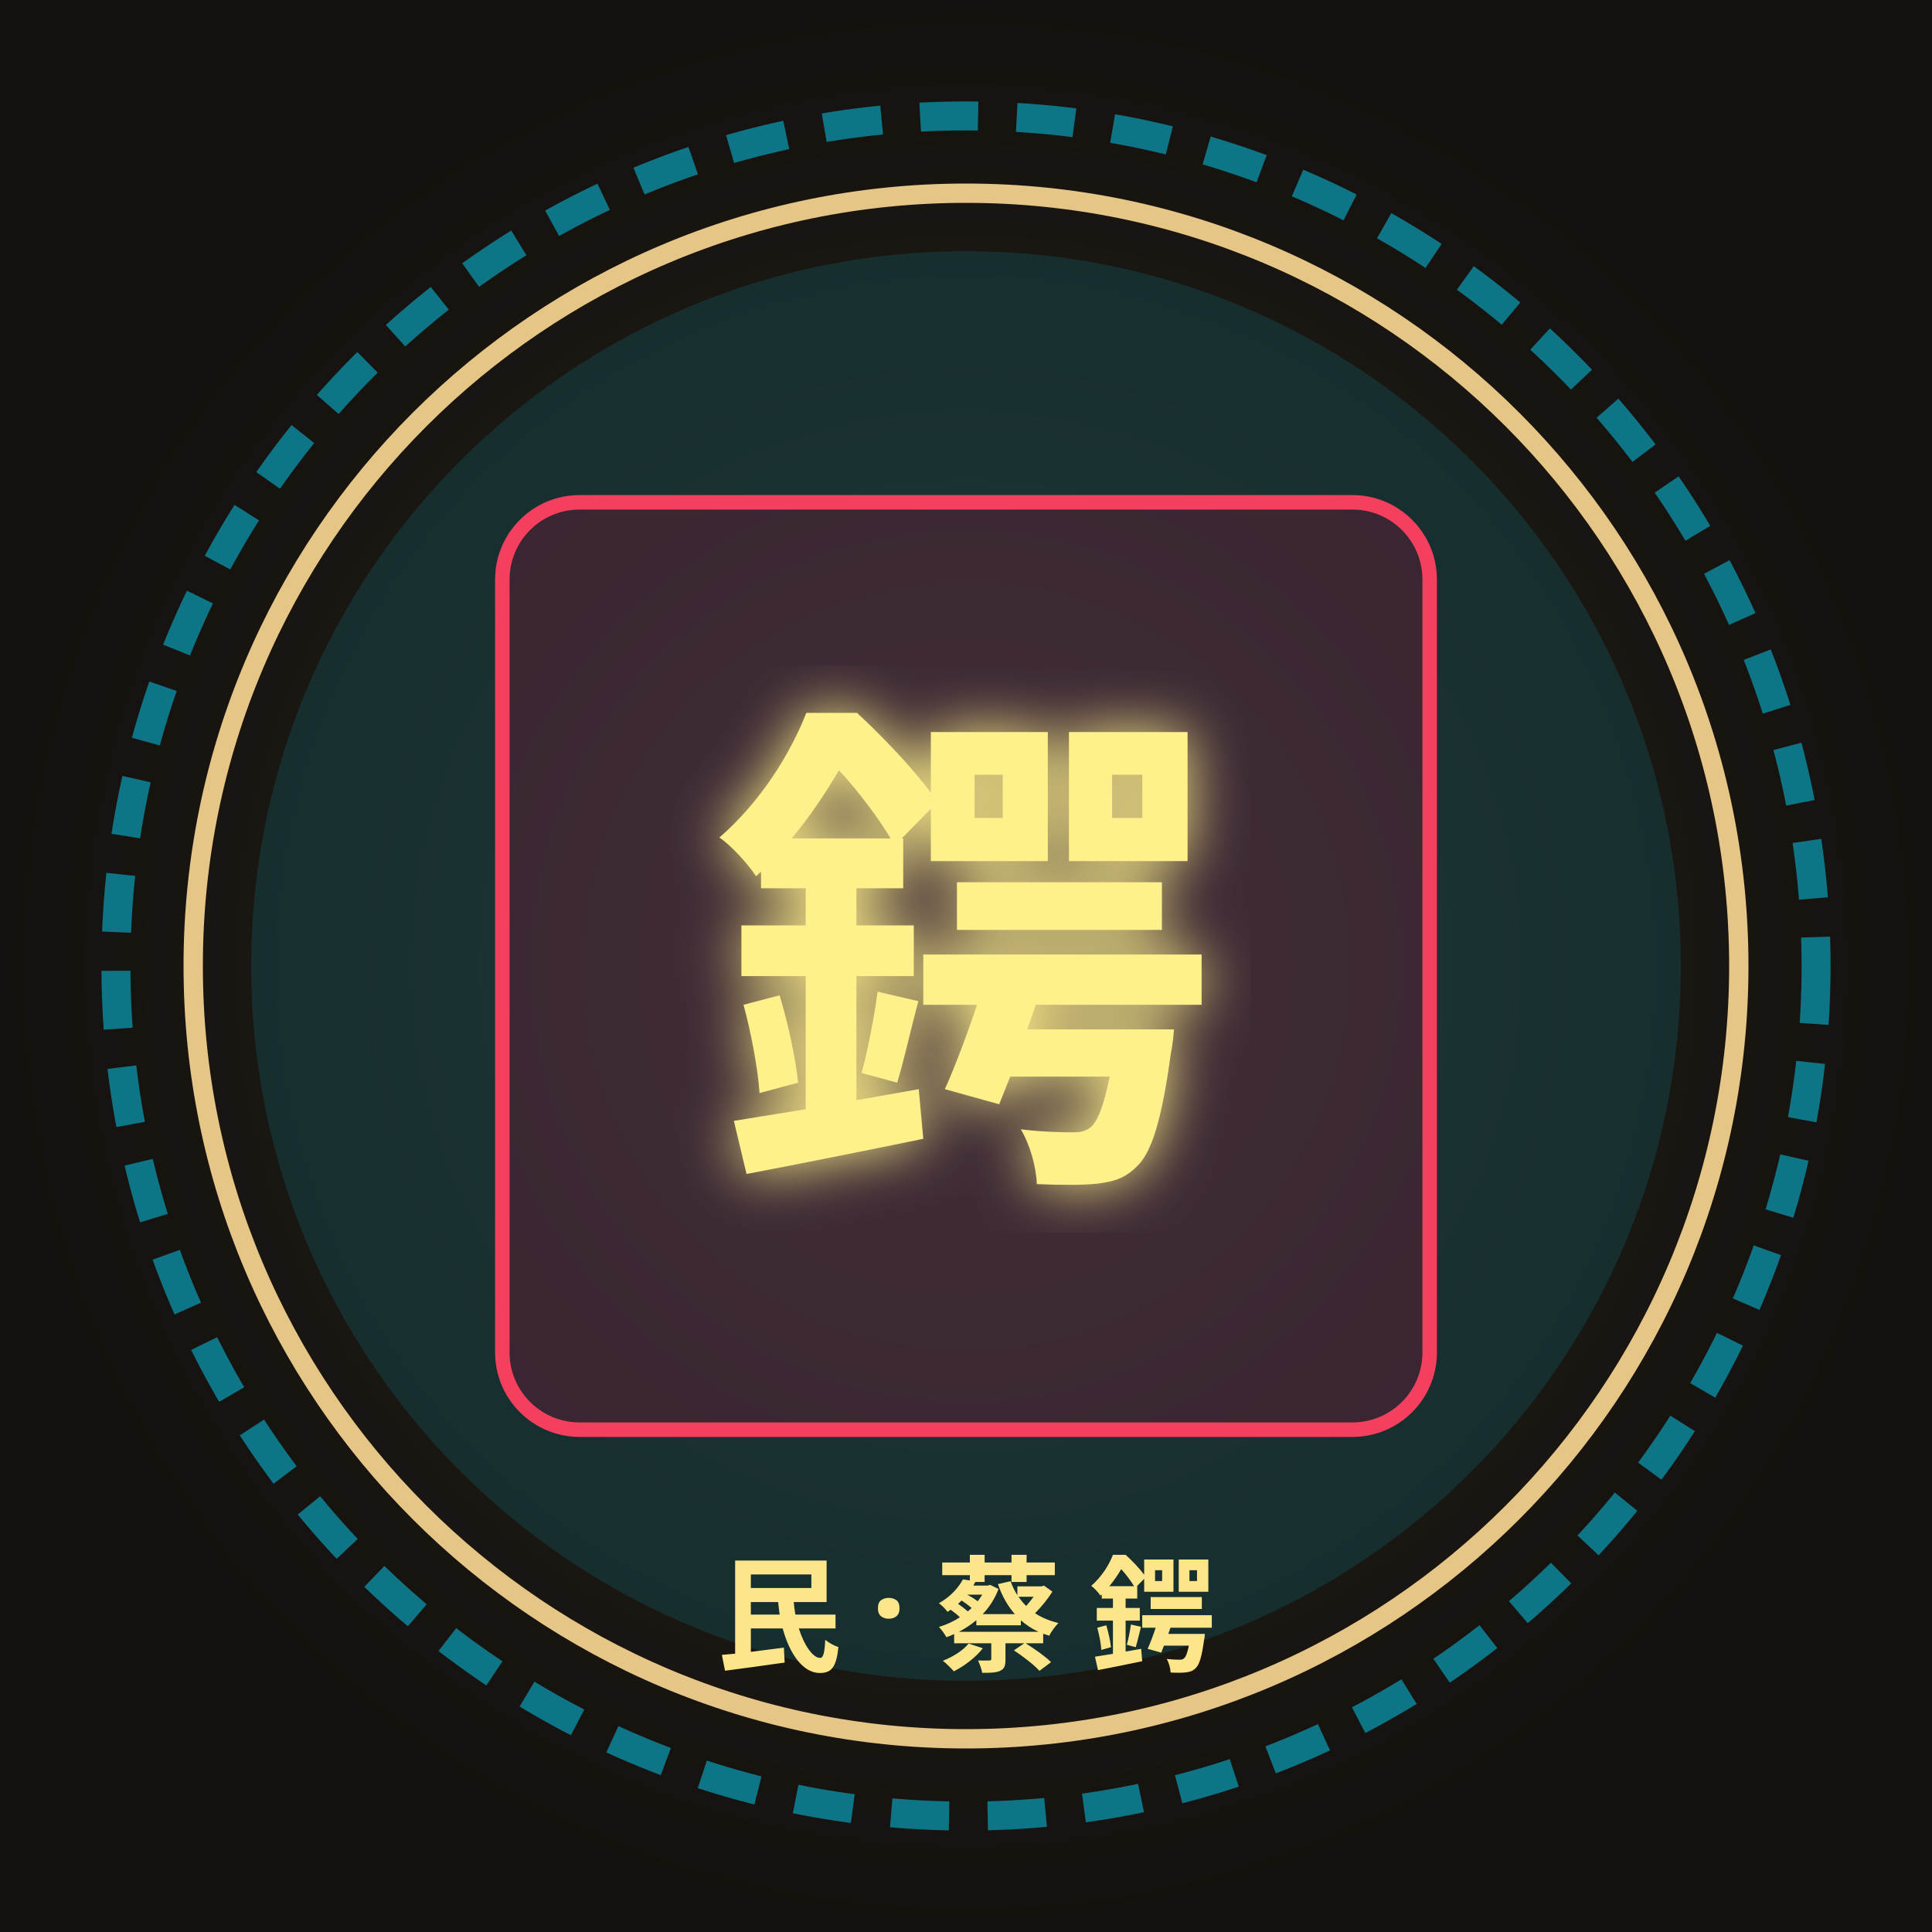
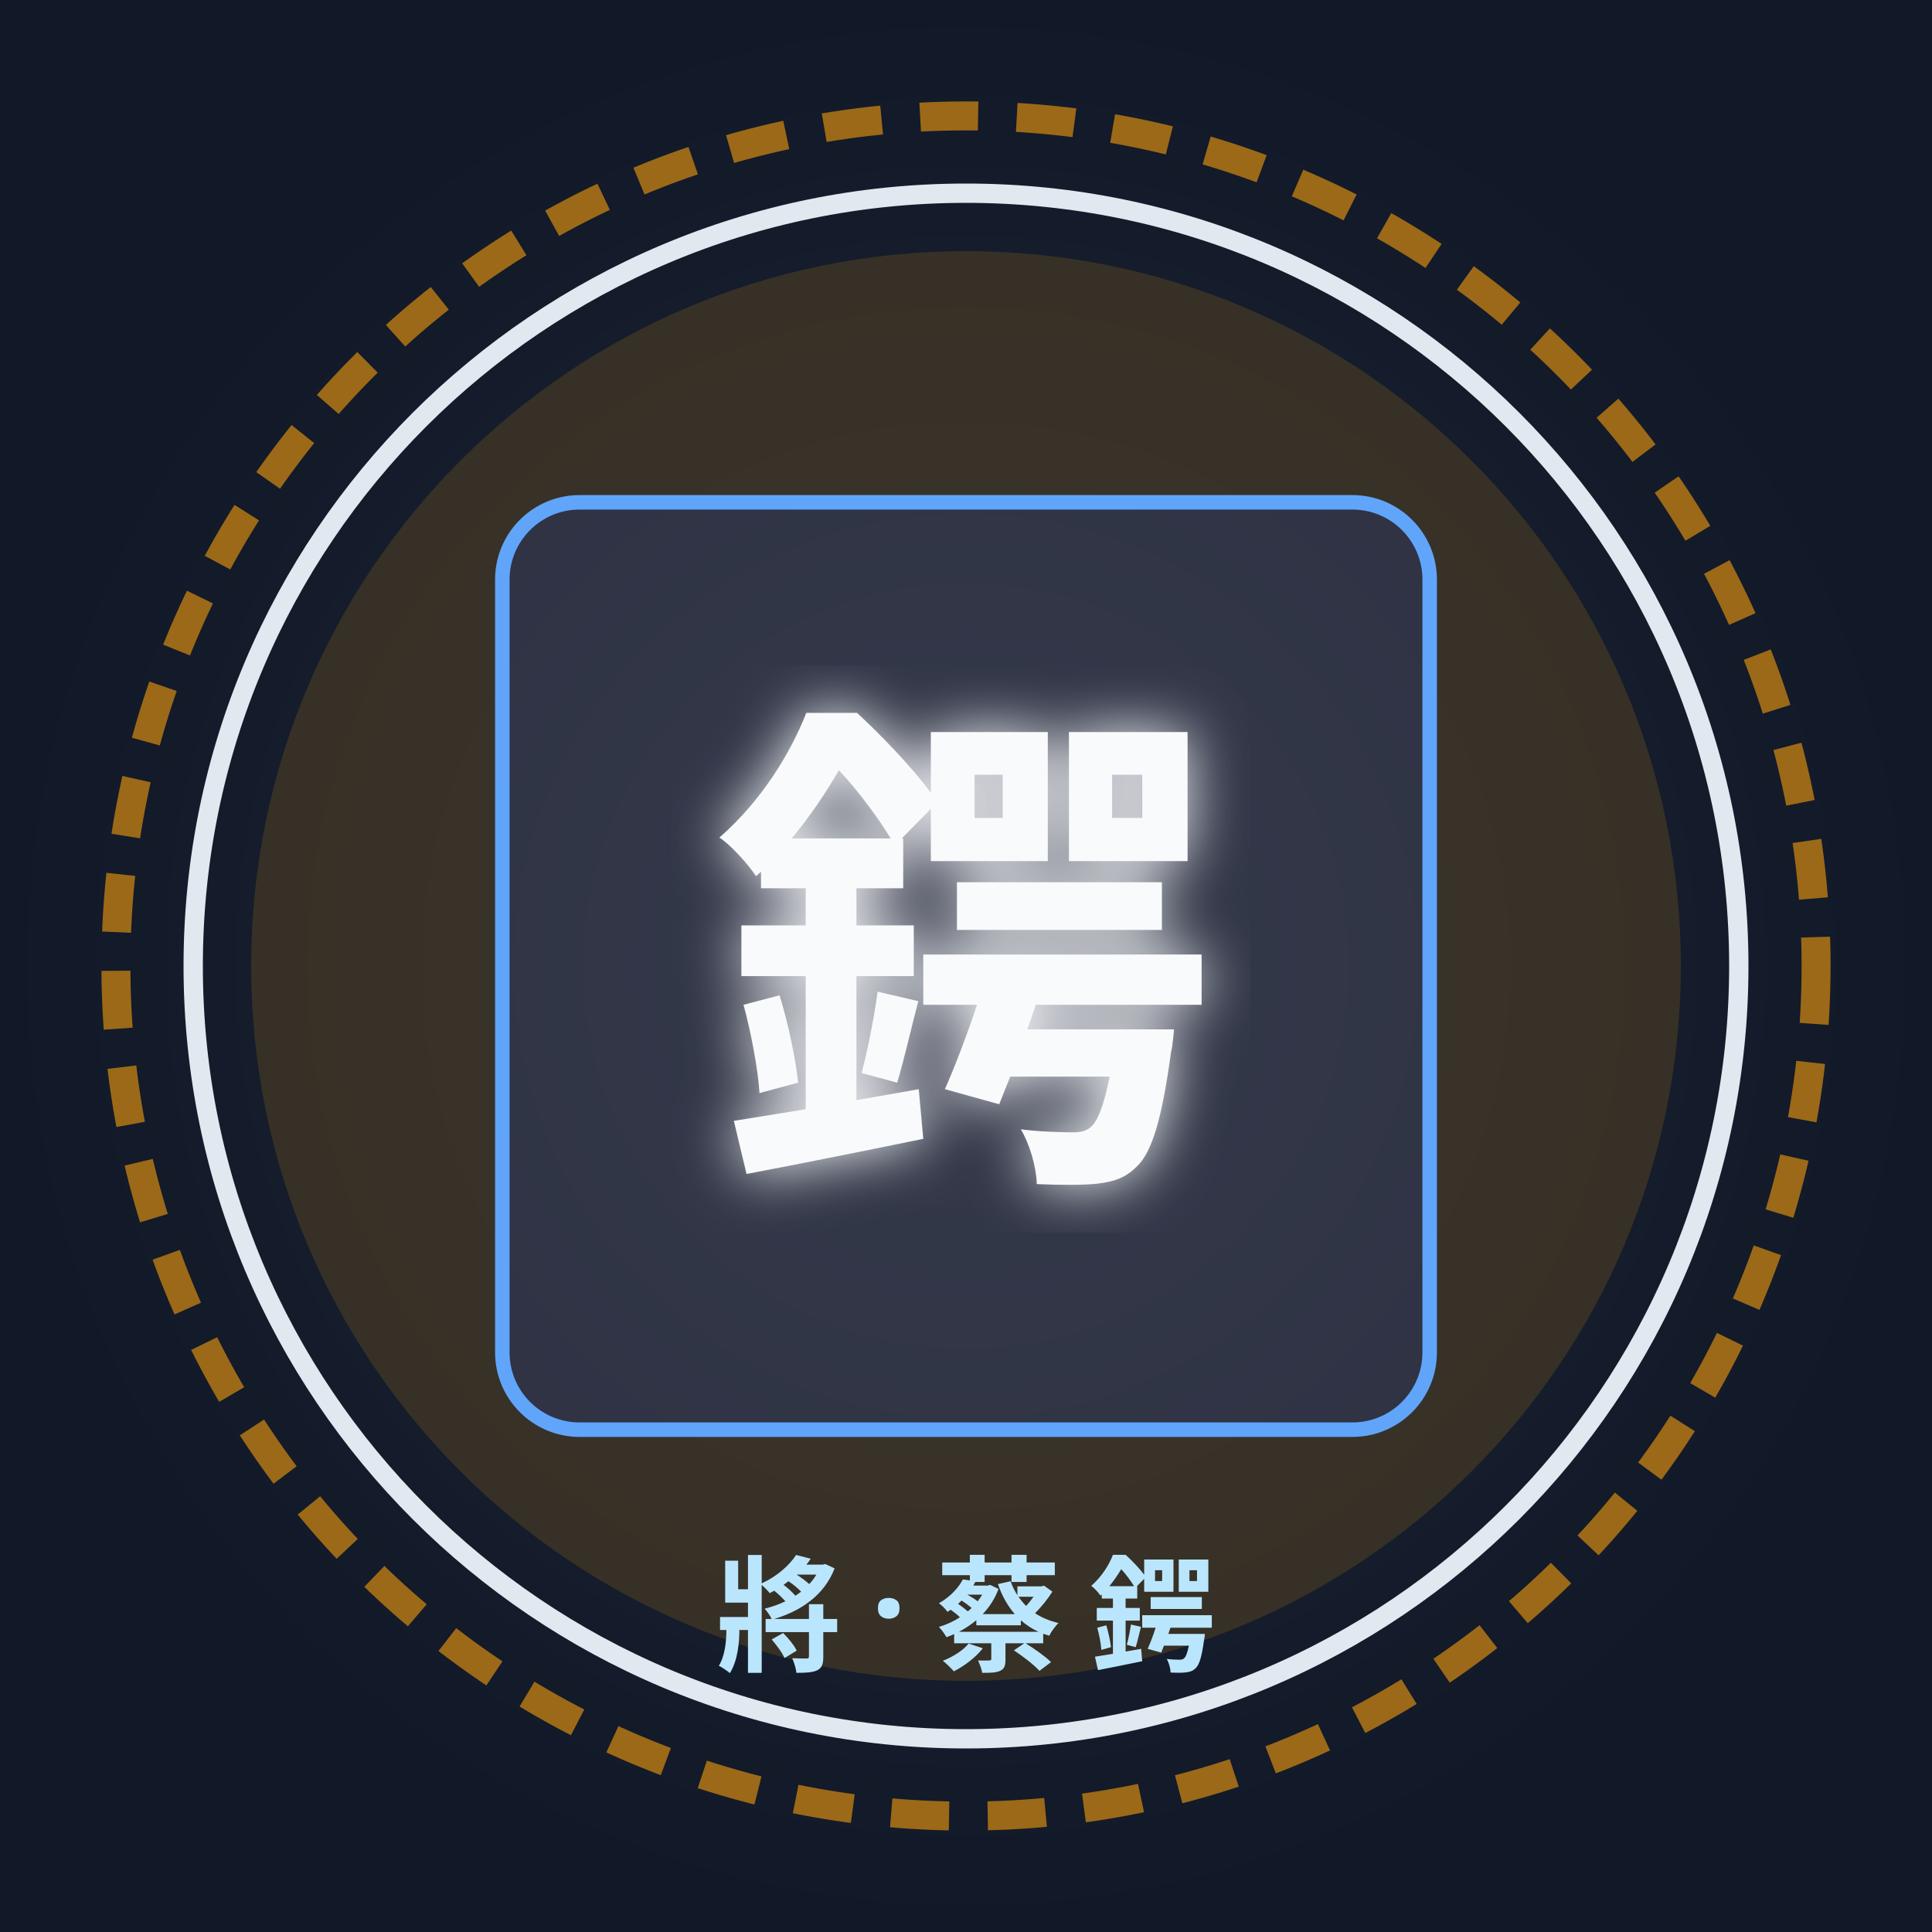
<svg xmlns="http://www.w3.org/2000/svg" viewBox="0 0 200 200" width="200" height="200">
  <defs>
-     <radialGradient id="bgGrad_民_蔡鍔" cx="50%" cy="50%" r="50%">
-       <stop offset="0%" stop-color="#2a241e" />
-       <stop offset="100%" stop-color="#14110e" />
+     <radialGradient id="bgGrad_將_蔡鍔" cx="50%" cy="50%" r="50%">
+       <stop offset="0%" stop-color="#1f2937" />
+       <stop offset="100%" stop-color="#111827" />
    </radialGradient>
-     <filter id="glow_民_蔡鍔">
+     <filter id="glow_將_蔡鍔">
      <feGaussianBlur stdDeviation="3" result="blur" />
      <feComposite in="SourceGraphic" in2="blur" operator="over" />
    </filter>
  </defs>
-   <rect width="200" height="200" fill="url(#bgGrad_民_蔡鍔)" />
-   <circle cx="100" cy="100" r="88" fill="none" stroke="#06b6d4" stroke-width="3" stroke-dasharray="6,4" opacity="0.6" />
-   <circle cx="100" cy="100" r="80" fill="none" stroke="#e6c687" stroke-width="2" />
-   <circle cx="100" cy="100" r="74" fill="#06b6d4" fill-opacity="0.15" />
-   <rect x="52" y="52" width="96" height="96" rx="8" fill="#881337" fill-opacity="0.3" stroke="#f43f5e" stroke-width="1.5" />
-   <text x="100" y="118" font-family="'Noto Serif TC', 'Songti TC', serif" font-size="52" font-weight="900" fill="#fef08a" text-anchor="middle" filter="url(#glow_民_蔡鍔)">鍔</text>
-   <text x="100" y="172" font-family="'Noto Serif TC', sans-serif" font-size="13" font-weight="bold" fill="#fde68a" text-anchor="middle" letter-spacing="3">民·蔡鍔</text>
+   <rect width="200" height="200" fill="url(#bgGrad_將_蔡鍔)" />
+   <circle cx="100" cy="100" r="88" fill="none" stroke="#f59e0b" stroke-width="3" stroke-dasharray="6,4" opacity="0.6" />
+   <circle cx="100" cy="100" r="80" fill="none" stroke="#e2e8f0" stroke-width="2" />
+   <circle cx="100" cy="100" r="74" fill="#f59e0b" fill-opacity="0.15" />
+   <rect x="52" y="52" width="96" height="96" rx="8" fill="#1e3a8a" fill-opacity="0.3" stroke="#60a5fa" stroke-width="1.5" />
+   <text x="100" y="118" font-family="'Noto Serif TC', 'Songti TC', serif" font-size="52" font-weight="900" fill="#f8fafc" text-anchor="middle" filter="url(#glow_將_蔡鍔)">鍔</text>
+   <text x="100" y="172" font-family="'Noto Serif TC', sans-serif" font-size="13" font-weight="bold" fill="#bae6fd" text-anchor="middle" letter-spacing="3">將·蔡鍔</text>
</svg>
